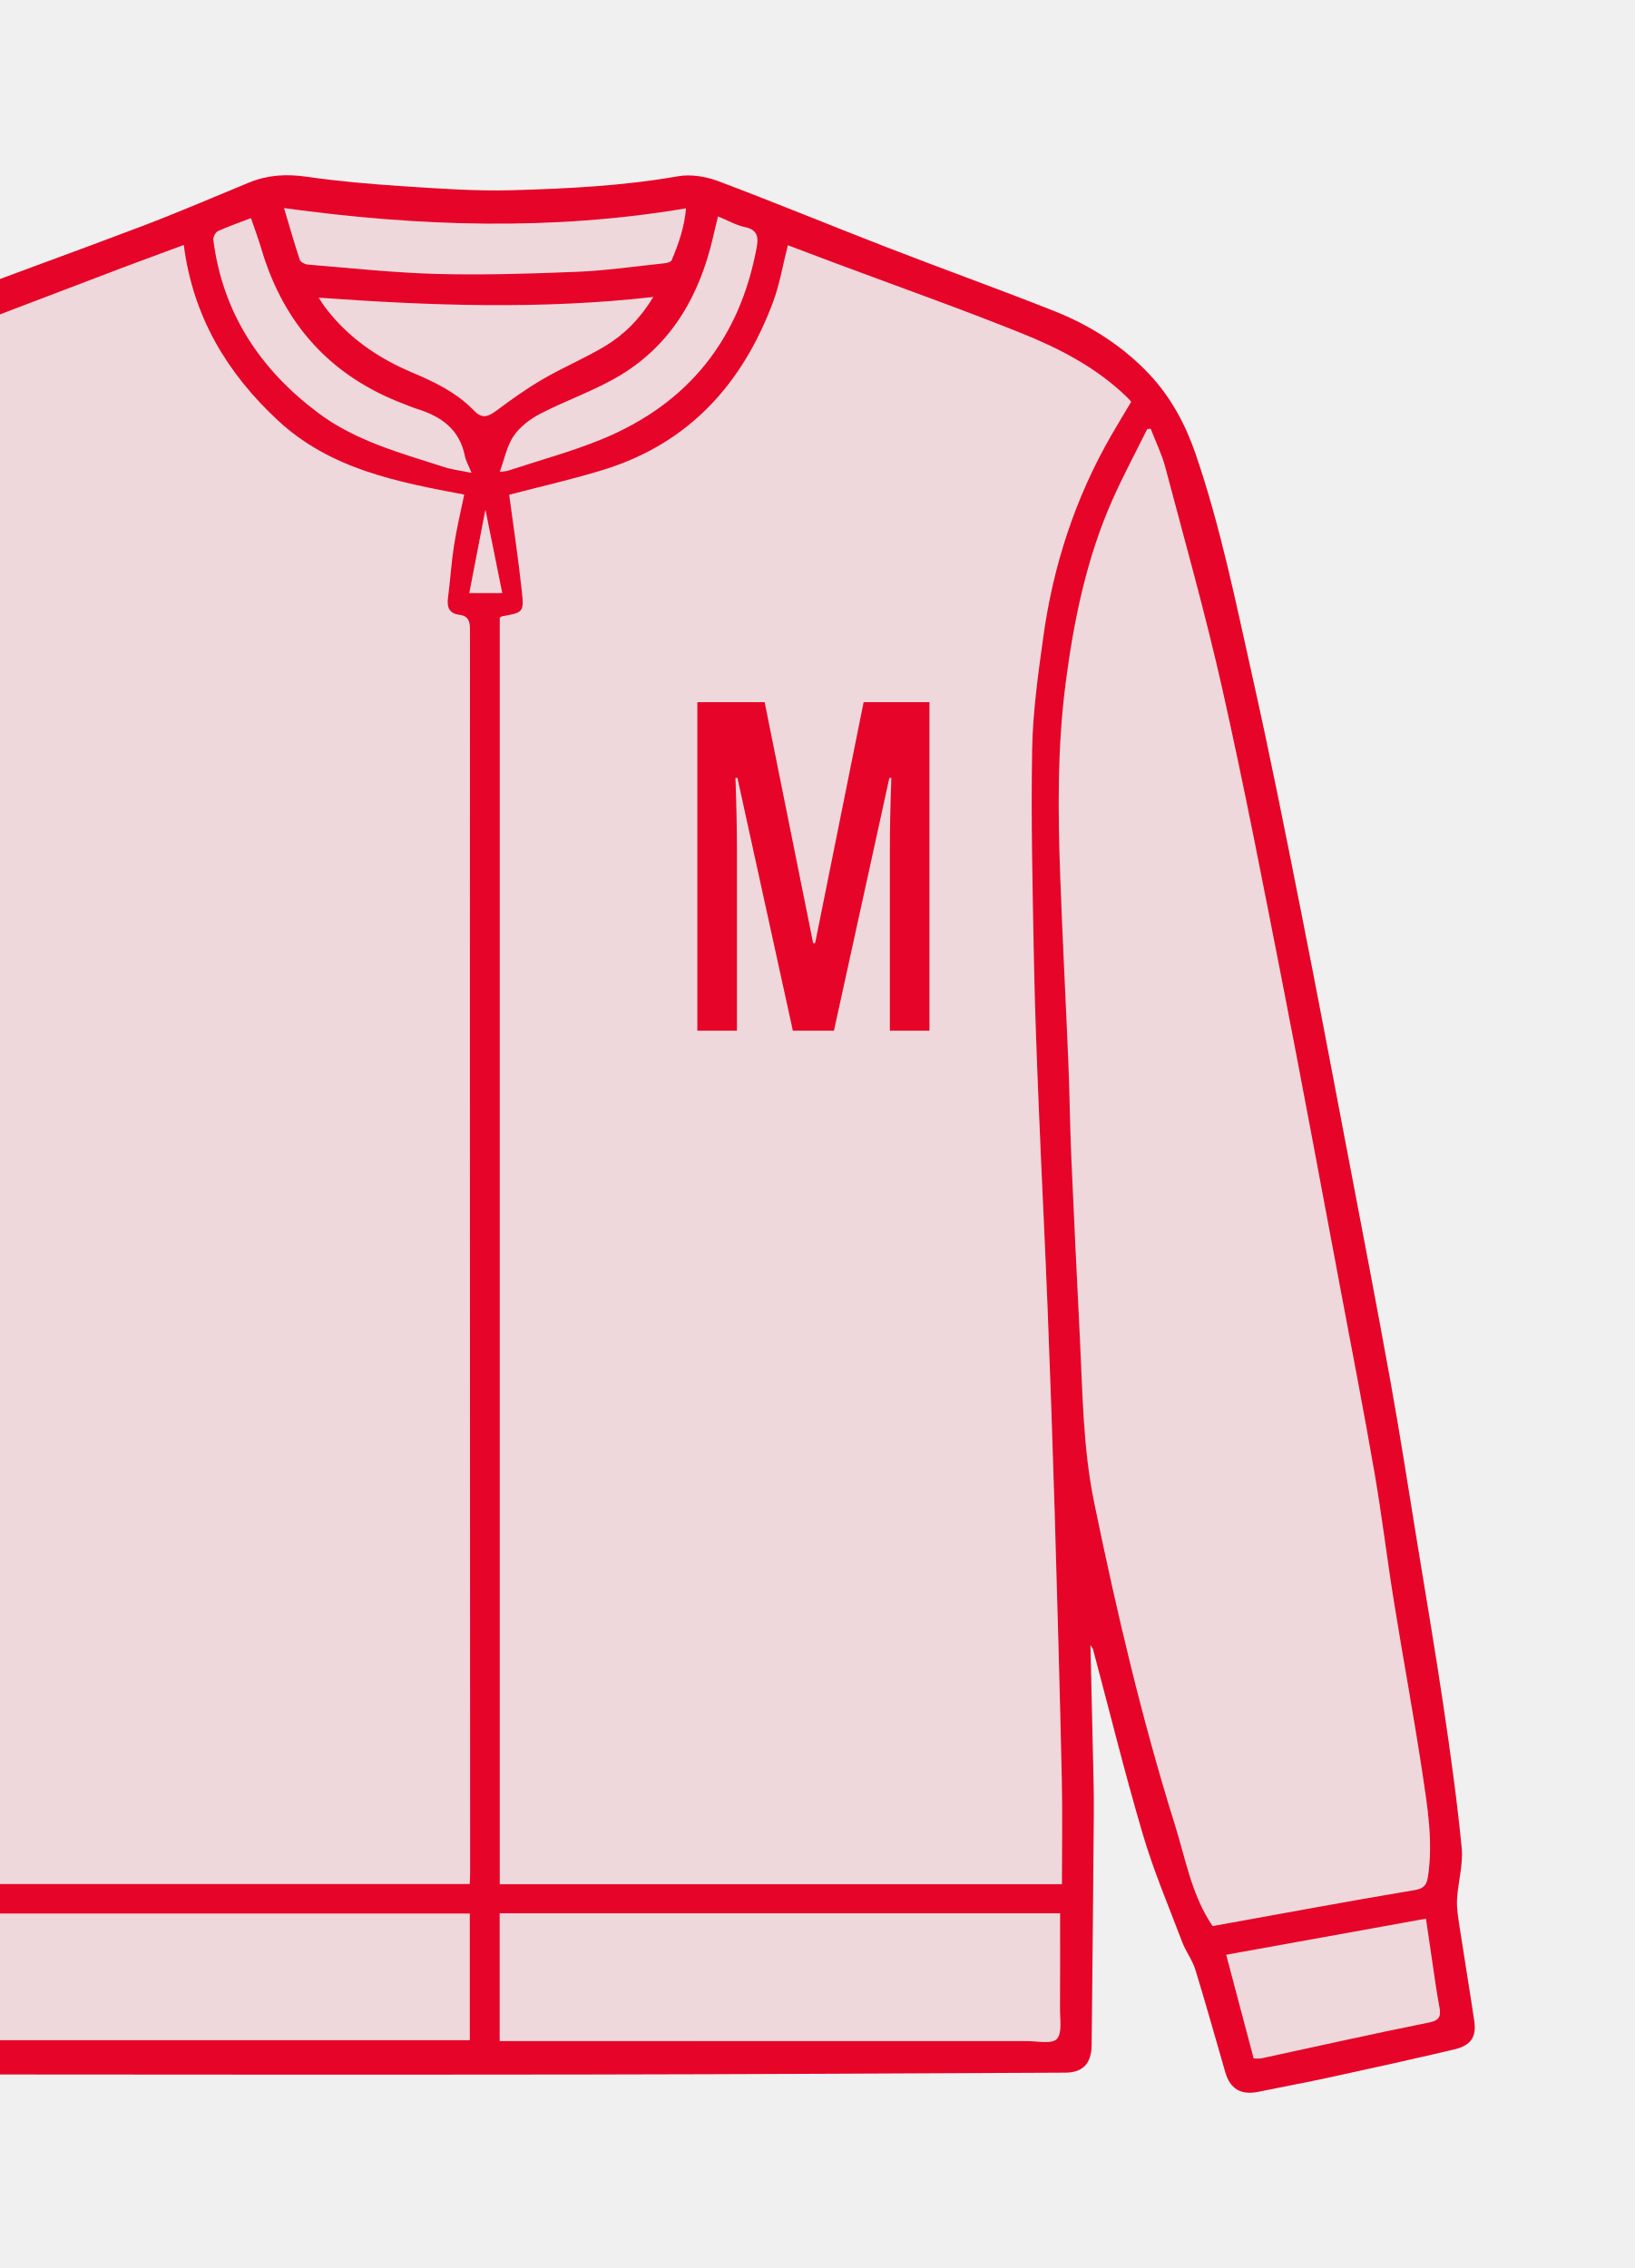
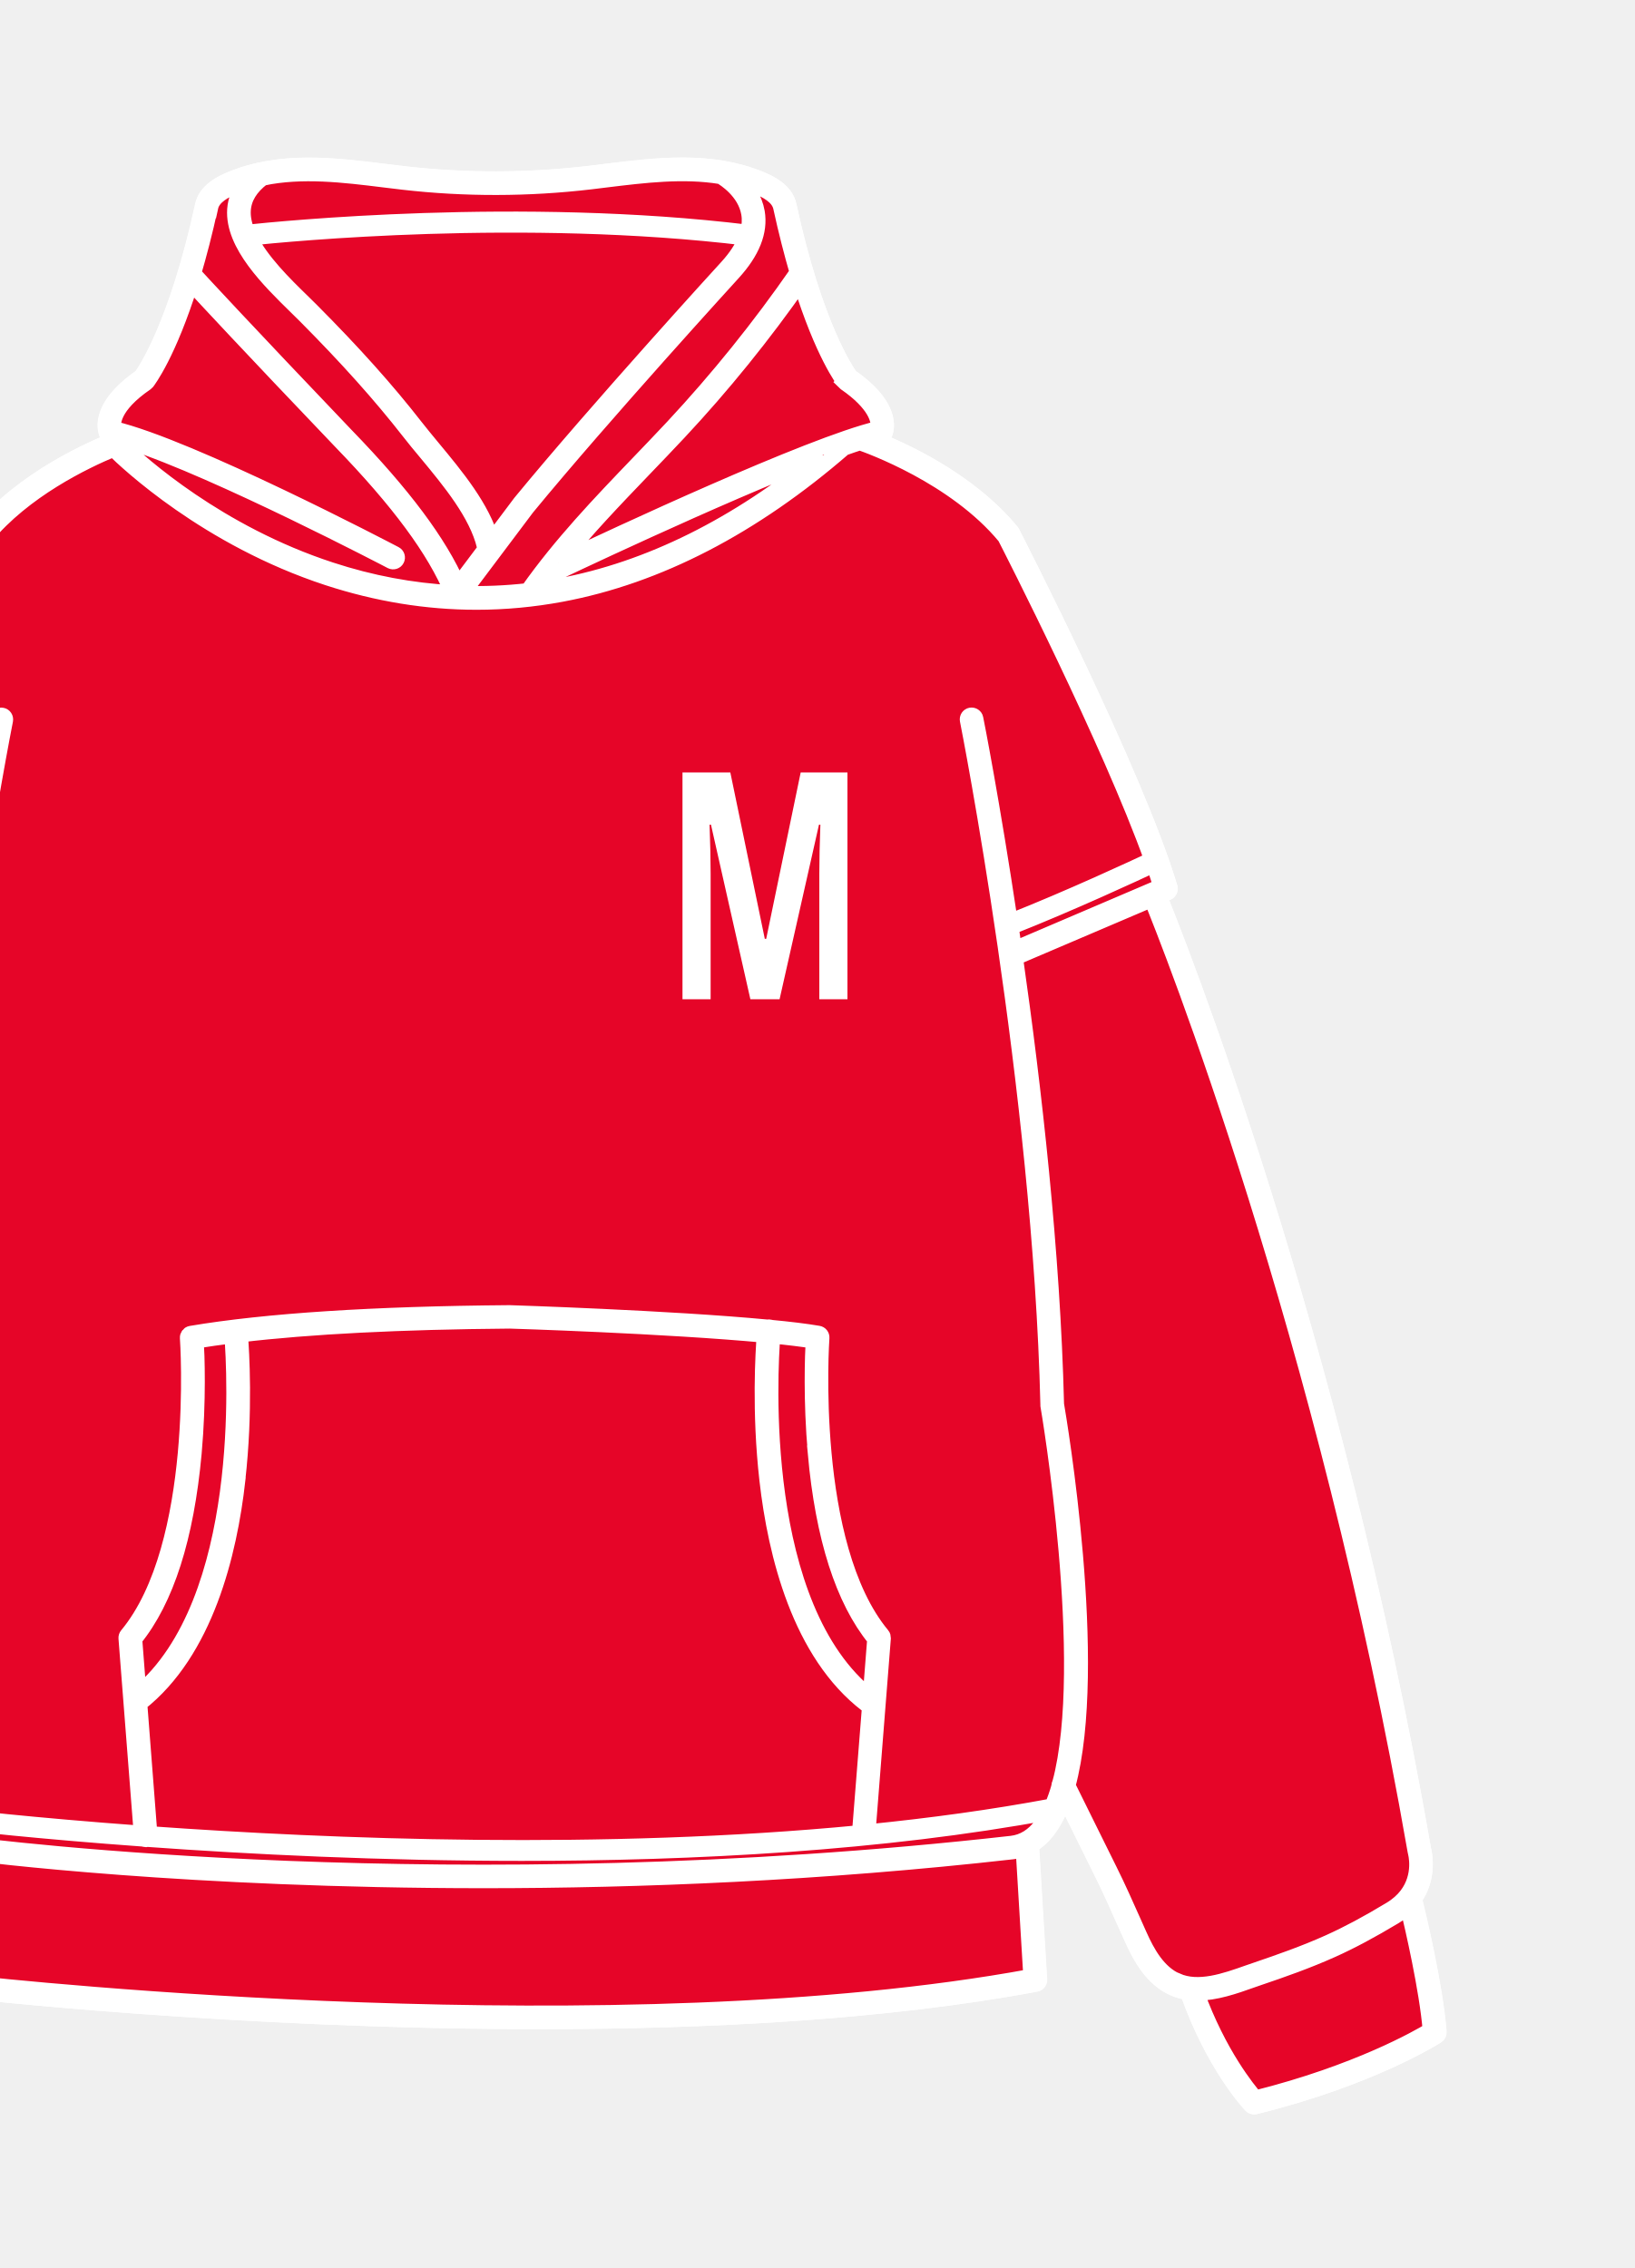
<svg xmlns="http://www.w3.org/2000/svg" width="317" height="440" viewBox="0 0 317 440" fill="none">
-   <path d="M211.522 319.137C211.68 325.952 211.838 332.576 211.979 339.191C212.062 343.23 212.204 347.277 212.179 351.316C212.071 366.453 211.904 381.59 211.755 396.726C211.722 400.297 210.084 402.087 206.634 402.103C175.405 402.246 144.184 402.421 112.954 402.463C70.378 402.522 27.802 402.471 -14.774 402.446C-16.47 402.446 -18.174 402.279 -19.861 402.087C-21.673 401.878 -23.311 399.979 -23.585 397.897C-23.635 397.529 -23.593 397.144 -23.602 396.776C-23.751 384.868 -24.017 372.959 -24.017 361.051C-24.017 348.983 -23.768 336.907 -23.577 324.84C-23.544 322.992 -23.244 321.152 -23.519 319.22C-24.441 322.858 -25.248 326.521 -26.312 330.117C-30.243 343.464 -34.158 356.811 -38.315 370.082C-39.279 373.16 -41.349 375.861 -42.596 378.872C-43.784 381.74 -44.607 384.759 -45.505 387.745C-46.91 392.453 -48.206 397.195 -49.603 401.903C-50.617 405.315 -52.554 406.527 -55.962 405.8C-68.555 403.099 -81.148 400.372 -93.725 397.604C-97.316 396.81 -98.338 395.104 -97.79 391.433C-96.734 384.416 -95.603 377.417 -94.756 370.375C-94.49 368.151 -94.88 365.792 -95.254 363.551C-96.401 356.761 -95.188 350.129 -94.124 343.481C-92.129 330.953 -90.117 318.434 -88.014 305.924C-85.728 292.326 -83.368 278.736 -80.965 265.163C-78.746 252.619 -76.502 240.084 -74.124 227.565C-71.506 213.741 -68.788 199.942 -66.003 186.152C-62.969 171.116 -60.002 156.071 -56.66 141.102C-52.994 124.703 -49.121 108.337 -44.981 92.055C-42.878 83.801 -39.079 76.241 -32.704 70.337C-27.093 65.135 -20.318 61.823 -13.294 59.13C0.33 53.912 14.07 49.003 27.71 43.818C34.635 41.184 41.434 38.24 48.292 35.422C51.883 33.942 55.507 33.724 59.389 34.276C65.557 35.154 71.774 35.715 77.992 36.116C85.099 36.576 92.24 37.103 99.355 36.902C110.103 36.601 120.851 36.066 131.507 34.201C133.993 33.766 136.91 34.235 139.312 35.138C150.276 39.261 161.099 43.743 172.022 47.975C182.869 52.181 193.817 56.112 204.631 60.402C211.539 63.145 217.815 67.175 222.91 72.569C227.041 76.943 229.934 82.254 231.929 88.091C236.792 102.282 239.734 116.959 243.001 131.544C246.343 146.438 249.31 161.415 252.286 176.393C255.42 192.165 258.396 207.971 261.405 223.768C264.223 238.545 267.074 253.313 269.742 268.124C271.579 278.31 273.158 288.546 274.821 298.765C276.558 309.428 278.378 320.082 279.966 330.769C281.338 339.977 282.626 349.201 283.532 358.467C283.856 361.736 282.817 365.115 282.634 368.46C282.535 370.216 282.851 372.006 283.117 373.762C284.039 379.875 285.07 385.98 285.976 392.102C286.425 395.171 285.319 396.835 282.086 397.596C274.081 399.486 266.051 401.25 258.013 402.998C253.383 404.002 248.728 404.863 244.09 405.816C240.748 406.502 238.62 405.281 237.681 402.037C235.753 395.397 233.907 388.731 231.871 382.125C231.289 380.243 230.017 378.596 229.311 376.739C226.676 369.79 223.758 362.916 221.663 355.799C218.172 343.957 215.221 331.957 212.037 320.023C211.963 319.755 211.755 319.53 211.522 319.137ZM90.053 95.96C77.019 93.485 64.169 91.068 53.944 81.601C43.945 72.335 37.411 61.297 35.649 47.531C30.47 49.463 25.325 51.32 20.221 53.293C8.268 57.901 -3.802 62.242 -15.555 67.343C-20.717 69.584 -25.214 73.381 -29.977 76.525C-31.316 77.403 -31.241 78.382 -30.459 79.895C-26.86 86.903 -22.97 93.828 -20.136 101.153C-14.209 116.482 -12.347 132.681 -12.064 148.997C-11.848 161.131 -12.247 173.282 -12.629 185.416C-13.161 202.343 -13.934 219.26 -14.624 236.178C-15.19 250.019 -15.83 263.867 -16.337 277.708C-16.752 289.165 -17.126 300.613 -17.326 312.078C-17.617 329.021 -17.733 345.964 -17.924 362.899C-17.933 363.76 -17.924 364.622 -17.924 365.508H91.109C91.142 364.789 91.192 364.195 91.192 363.61C91.192 334.733 91.175 305.857 91.167 276.98C91.151 225.374 91.134 173.775 91.167 122.169C91.167 120.488 90.851 119.493 89.031 119.259C87.235 119.033 86.654 117.887 86.886 116.089C87.335 112.686 87.535 109.24 88.058 105.853C88.582 102.491 89.388 99.171 90.045 95.943L90.053 95.96ZM205.986 365.533C205.986 358.609 206.111 351.81 205.961 345.019C205.579 327.859 205.105 310.707 204.59 293.555C204.191 280.3 203.733 267.053 203.21 253.799C202.703 240.861 202.029 227.924 201.506 214.987C201.107 205.178 200.724 195.368 200.541 185.559C200.292 172.161 199.968 158.764 200.209 145.376C200.342 138.1 201.364 130.808 202.37 123.574C204.29 109.708 208.563 96.596 215.57 84.436C216.825 82.254 218.139 80.104 219.427 77.938C219.07 77.554 218.829 77.269 218.563 77.01C212.677 71.307 205.521 67.602 198.081 64.617C186.119 59.816 173.958 55.518 161.881 50.994C158.738 49.814 155.605 48.627 152.828 47.582C151.856 51.403 151.249 55.108 149.969 58.562C144.042 74.476 133.635 86 117.135 91.118C110.951 93.033 104.617 94.446 98.773 95.985C99.588 102.065 100.535 108.32 101.217 114.617C101.674 118.815 101.508 118.832 97.368 119.576C97.235 119.602 97.127 119.727 96.944 119.844V365.542H205.994L205.986 365.533ZM235.221 373.662C248.412 371.287 261.438 368.853 274.505 366.662C276.566 366.319 276.824 365.24 277.04 363.727C277.971 357.12 276.907 350.597 275.935 344.125C274.247 332.927 272.169 321.796 270.374 310.615C269.044 302.369 268.063 294.073 266.641 285.845C264.597 274.028 262.311 262.253 260.091 250.462C256.342 230.558 252.668 210.638 248.778 190.76C245.054 171.768 241.388 152.76 237.149 133.877C233.899 119.367 229.843 105.042 226.044 90.666C225.362 88.099 224.165 85.674 223.209 83.182C222.985 83.198 222.76 83.215 222.544 83.232C220.267 87.84 217.823 92.364 215.745 97.064C210.766 108.329 208.313 120.254 206.726 132.422C205.088 144.949 205.205 157.502 205.662 170.071C206.102 182.188 206.751 194.306 207.249 206.424C207.499 212.487 207.549 218.558 207.815 224.621C208.322 236.287 208.895 247.945 209.477 259.611C210.009 270.273 210.067 280.944 212.245 291.498C216.584 312.58 221.48 333.504 227.914 354.043C229.992 360.683 231.156 367.699 235.229 373.678L235.221 373.662ZM-35.048 83.165C-36.112 85.958 -37.093 88.358 -37.941 90.809C-42.853 105.134 -45.92 119.936 -49.054 134.713C-53.019 153.354 -56.685 172.061 -60.409 190.76C-63.127 204.417 -65.729 218.098 -68.347 231.771C-71.007 245.67 -73.734 259.56 -76.227 273.493C-78.513 286.254 -80.525 299.066 -82.644 311.861C-84.24 321.503 -85.978 331.129 -87.341 340.805C-88.289 347.52 -88.97 354.294 -89.278 361.059C-89.511 366.236 -89.17 366.244 -84.174 367.022C-83.958 367.055 -83.734 367.097 -83.517 367.139C-71.73 369.313 -59.944 371.487 -48.148 373.62C-47.691 373.704 -46.91 373.436 -46.685 373.076C-45.771 371.63 -44.765 370.166 -44.25 368.56C-37.483 347.595 -31.366 326.437 -26.91 304.836C-25.588 298.422 -24.026 292.025 -23.278 285.535C-22.297 277.013 -21.898 268.417 -21.441 259.836C-20.867 249.065 -20.485 238.286 -20.019 227.506C-19.579 217.329 -19.105 207.151 -18.722 196.974C-18.282 184.923 -17.741 172.864 -17.584 160.805C-17.384 146.203 -18.116 131.661 -21.341 117.327C-24.034 105.377 -28.489 94.17 -35.04 83.157L-35.048 83.165ZM96.936 395.982C97.917 395.982 98.79 395.982 99.662 395.982C132.845 395.982 166.028 395.982 199.211 395.974C201.215 395.974 204.024 396.609 204.997 395.572C206.077 394.418 205.595 391.675 205.612 389.618C205.662 383.488 205.629 377.366 205.629 371.186H96.928V395.982H96.936ZM91.126 371.228H-17.185V395.798H91.126V371.228ZM237.856 379.231C239.684 386.131 241.43 392.72 243.184 399.344C243.757 399.344 244.206 399.419 244.622 399.335C255.47 397.002 266.292 394.56 277.165 392.378C279.393 391.934 279.526 391.023 279.185 389.225C278.694 386.666 278.345 384.082 277.963 381.506C277.514 378.512 277.082 375.51 276.6 372.232C263.624 374.573 250.906 376.873 237.864 379.231H237.856ZM126.719 57.617C104.908 60.084 83.528 59.315 61.825 57.751C62.373 58.579 62.697 59.139 63.096 59.657C67.494 65.444 73.229 69.417 79.862 72.227C84.251 74.083 88.54 76.115 91.94 79.653C93.453 81.225 94.567 80.957 96.346 79.628C99.23 77.462 102.198 75.363 105.307 73.548C109.205 71.282 113.394 69.517 117.268 67.209C121.042 64.959 124.134 61.865 126.719 57.625V57.617ZM-49.719 379.348C-50.9 379.098 -51.831 378.872 -52.762 378.704C-64.041 376.672 -75.338 374.682 -86.601 372.558C-88.122 372.274 -88.679 372.717 -88.871 374.03C-89.644 379.332 -90.383 384.642 -91.148 389.944C-91.331 391.24 -91.032 391.951 -89.535 392.244C-83.376 393.448 -77.242 394.819 -71.099 396.116C-65.837 397.228 -60.575 398.315 -55.214 399.436C-53.377 392.712 -51.581 386.139 -49.727 379.34L-49.719 379.348ZM55.1 40.364C56.13 43.827 57.078 47.147 58.159 50.416C58.308 50.86 59.173 51.286 59.738 51.328C68.084 51.997 76.421 52.925 84.775 53.143C93.844 53.377 102.929 53.101 111.998 52.725C117.684 52.49 123.344 51.654 129.013 51.06C129.462 51.01 130.144 50.801 130.285 50.483C131.657 47.247 132.787 43.927 133.062 40.423C107.069 44.797 81.375 43.969 55.092 40.373L55.1 40.364ZM91.466 91.728C90.876 90.282 90.361 89.42 90.178 88.501C89.156 83.29 85.573 80.773 80.901 79.335C80.054 79.076 79.239 78.708 78.408 78.398C64.21 73.038 55.067 62.969 50.727 48.393C50.121 46.344 49.373 44.345 48.683 42.321C46.538 43.141 44.368 43.894 42.282 44.839C41.808 45.056 41.318 45.993 41.384 46.528C43.197 60.761 50.486 71.683 61.741 80.121C69.031 85.582 77.693 87.873 86.147 90.608C87.734 91.118 89.43 91.31 91.458 91.728H91.466ZM139.279 41.987C138.947 43.375 138.639 44.588 138.365 45.817C135.788 57.107 130.443 66.665 120.394 72.762C115.481 75.739 109.928 77.621 104.799 80.272C102.846 81.283 100.876 82.772 99.654 84.562C98.316 86.527 97.85 89.086 96.944 91.536C97.526 91.453 98.125 91.453 98.657 91.277C104.766 89.261 111.009 87.581 116.936 85.13C133.502 78.264 143.46 65.812 146.769 48.05C147.118 46.168 147.051 44.596 144.566 44.078C142.804 43.71 141.158 42.756 139.279 41.987ZM94.16 98.87C93.229 103.687 92.148 109.29 91.034 115.061H97.426C96.246 109.207 95.124 103.645 94.16 98.87Z" fill="#E60528" />
-   <path d="M90.053 95.96C89.397 99.18 88.59 102.5 88.067 105.87C87.535 109.257 87.344 112.702 86.895 116.106C86.654 117.904 87.244 119.041 89.039 119.275C90.86 119.51 91.184 120.505 91.175 122.186C91.142 173.792 91.159 225.39 91.175 276.997C91.175 305.873 91.192 334.75 91.2 363.626C91.2 364.212 91.151 364.797 91.117 365.525H-17.908C-17.908 364.647 -17.916 363.777 -17.908 362.916C-17.717 345.973 -17.6 329.03 -17.309 312.095C-17.11 300.638 -16.736 289.181 -16.32 277.724C-15.813 263.876 -15.173 250.035 -14.608 236.195C-13.918 219.277 -13.153 202.359 -12.613 185.433C-12.23 173.299 -11.84 161.148 -12.048 149.013C-12.33 132.689 -14.192 116.499 -20.119 101.17C-22.953 93.844 -26.844 86.92 -30.443 79.912C-31.216 78.398 -31.291 77.42 -29.961 76.542C-25.198 73.397 -20.701 69.601 -15.539 67.359C-3.793 62.258 8.276 57.918 20.238 53.31C25.341 51.345 30.487 49.48 35.666 47.548C37.419 61.305 43.953 72.352 53.961 81.618C64.177 91.085 77.028 93.501 90.07 95.977L90.053 95.96Z" fill="#E60528" fill-opacity="0.1" />
-   <path d="M205.986 365.525H96.936V119.836C97.119 119.719 97.227 119.593 97.36 119.568C101.5 118.815 101.666 118.799 101.209 114.609C100.527 108.32 99.571 102.056 98.765 95.977C104.608 94.446 110.951 93.025 117.127 91.11C133.619 86 144.034 74.476 149.961 58.553C151.249 55.1 151.848 51.395 152.82 47.573C155.597 48.618 158.73 49.814 161.872 50.985C173.95 55.501 186.103 59.808 198.073 64.608C205.512 67.594 212.669 71.29 218.555 77.002C218.82 77.261 219.062 77.545 219.419 77.93C218.131 80.096 216.817 82.245 215.562 84.428C208.563 96.579 204.282 109.7 202.362 123.565C201.356 130.799 200.334 138.083 200.201 145.367C199.96 158.756 200.284 172.161 200.533 185.55C200.716 195.36 201.099 205.169 201.498 214.979C202.021 227.916 202.694 240.853 203.202 253.79C203.725 267.037 204.182 280.292 204.581 293.547C205.097 310.699 205.571 327.851 205.953 345.011C206.103 351.801 205.978 358.6 205.978 365.525H205.986Z" fill="#E60528" fill-opacity="0.1" />
-   <path d="M235.221 373.653C231.148 367.674 229.984 360.658 227.906 354.018C221.472 333.479 216.576 312.555 212.237 291.473C210.068 280.919 210.001 270.248 209.469 259.586C208.887 247.919 208.314 236.262 207.807 224.596C207.541 218.533 207.491 212.461 207.241 206.398C206.743 194.281 206.094 182.163 205.654 170.046C205.205 157.476 205.08 144.924 206.718 132.397C208.305 120.229 210.758 108.303 215.737 97.039C217.815 92.347 220.259 87.815 222.536 83.207C222.761 83.19 222.985 83.173 223.201 83.157C224.157 85.649 225.354 88.074 226.036 90.641C229.834 105.017 233.891 119.351 237.141 133.852C241.372 152.735 245.046 171.743 248.77 190.735C252.66 210.613 256.334 230.533 260.083 250.437C262.303 262.228 264.589 274.003 266.633 285.819C268.055 294.048 269.036 302.344 270.366 310.59C272.161 321.771 274.239 332.902 275.927 344.099C276.899 350.572 277.971 357.095 277.032 363.702C276.816 365.215 276.558 366.294 274.497 366.637C261.43 368.828 248.396 371.253 235.213 373.637L235.221 373.653Z" fill="#E60528" fill-opacity="0.1" />
-   <path d="M-35.048 83.165C-28.489 94.179 -24.034 105.385 -21.349 117.335C-18.123 131.661 -17.392 146.212 -17.592 160.813C-17.758 172.872 -18.29 184.931 -18.73 196.982C-19.104 207.159 -19.587 217.337 -20.027 227.514C-20.493 238.294 -20.875 249.074 -21.448 259.845C-21.906 268.417 -22.305 277.013 -23.285 285.543C-24.034 292.033 -25.596 298.43 -26.918 304.845C-31.373 326.446 -37.491 347.603 -44.258 368.569C-44.773 370.174 -45.779 371.638 -46.693 373.085C-46.918 373.444 -47.699 373.704 -48.156 373.628C-59.951 371.496 -71.738 369.321 -83.525 367.147C-83.741 367.105 -83.966 367.064 -84.182 367.03C-89.178 366.261 -89.519 366.244 -89.286 361.067C-88.978 354.302 -88.297 347.528 -87.349 340.813C-85.986 331.137 -84.249 321.512 -82.653 311.869C-80.533 299.074 -78.513 286.263 -76.235 273.501C-73.742 259.569 -71.015 245.678 -68.355 231.779C-65.737 218.106 -63.135 204.425 -60.417 190.769C-56.701 172.069 -53.027 153.37 -49.062 134.721C-45.92 119.953 -42.861 105.142 -37.949 90.817C-37.109 88.367 -36.12 85.967 -35.056 83.173L-35.048 83.165Z" fill="#E60528" fill-opacity="0.1" />
-   <path d="M96.936 395.974V371.178H205.637C205.637 377.358 205.67 383.48 205.62 389.609C205.604 391.667 206.086 394.41 205.005 395.564C204.033 396.609 201.223 395.965 199.22 395.965C166.037 395.982 132.854 395.974 99.671 395.974C98.798 395.974 97.925 395.974 96.945 395.974H96.936Z" fill="#E60528" fill-opacity="0.1" />
-   <path d="M91.126 371.22V395.79H-17.184V371.22H91.126Z" fill="#E60528" fill-opacity="0.1" />
-   <path d="M237.856 379.223C250.898 376.865 263.616 374.565 276.591 372.223C277.073 375.502 277.506 378.495 277.955 381.498C278.345 384.073 278.686 386.657 279.177 389.216C279.517 391.014 279.393 391.926 277.157 392.369C266.284 394.552 255.453 396.994 244.614 399.327C244.198 399.419 243.749 399.335 243.176 399.335C241.422 392.712 239.676 386.122 237.847 379.223H237.856Z" fill="#E60528" fill-opacity="0.1" />
-   <path d="M126.719 57.617C124.134 61.865 121.042 64.951 117.268 67.201C113.395 69.509 109.205 71.273 105.307 73.54C102.19 75.346 99.231 77.453 96.346 79.619C94.567 80.949 93.453 81.216 91.941 79.644C88.541 76.107 84.243 74.075 79.863 72.218C73.238 69.408 67.502 65.444 63.097 59.649C62.706 59.13 62.373 58.562 61.825 57.742C83.528 59.315 104.908 60.075 126.72 57.608L126.719 57.617Z" fill="#E60528" fill-opacity="0.1" />
-   <path d="M-49.719 379.348C-51.573 386.147 -53.368 392.72 -55.205 399.444C-60.567 398.323 -65.829 397.236 -71.09 396.124C-77.233 394.828 -83.368 393.456 -89.527 392.252C-91.032 391.959 -91.331 391.249 -91.14 389.952C-90.383 384.65 -89.635 379.34 -88.862 374.038C-88.671 372.725 -88.114 372.282 -86.593 372.566C-75.33 374.69 -64.033 376.672 -52.753 378.713C-51.814 378.88 -50.891 379.106 -49.711 379.357L-49.719 379.348Z" fill="#E60528" fill-opacity="0.1" />
-   <path d="M55.1 40.364C81.383 43.961 107.077 44.788 133.07 40.415C132.796 43.927 131.665 47.239 130.294 50.475C130.161 50.801 129.471 51.01 129.022 51.052C123.353 51.654 117.692 52.482 112.006 52.716C102.938 53.093 93.852 53.369 84.783 53.134C76.429 52.917 68.092 51.989 59.746 51.32C59.181 51.278 58.309 50.851 58.167 50.408C57.078 47.138 56.139 43.818 55.108 40.356L55.1 40.364Z" fill="#E60528" fill-opacity="0.1" />
-   <path d="M91.466 91.728C89.438 91.31 87.743 91.118 86.155 90.608C77.701 87.873 69.031 85.59 61.75 80.121C50.495 71.675 43.205 60.761 41.393 46.528C41.326 45.993 41.817 45.056 42.291 44.839C44.377 43.894 46.555 43.141 48.691 42.321C49.373 44.345 50.121 46.352 50.736 48.393C55.067 62.969 64.219 73.038 78.416 78.398C79.247 78.708 80.062 79.076 80.91 79.335C85.581 80.782 89.164 83.299 90.186 88.501C90.369 89.429 90.885 90.29 91.475 91.728L91.466 91.728Z" fill="#E60528" fill-opacity="0.1" />
-   <path d="M139.279 41.987C141.158 42.756 142.804 43.71 144.566 44.078C147.051 44.596 147.118 46.168 146.769 48.05C143.469 65.812 133.51 78.264 116.936 85.13C111.009 87.589 104.766 89.27 98.657 91.277C98.125 91.453 97.534 91.453 96.944 91.536C97.85 89.078 98.324 86.519 99.654 84.562C100.868 82.772 102.846 81.283 104.799 80.272C109.928 77.621 115.481 75.747 120.394 72.762C130.435 66.665 135.788 57.107 138.365 45.817C138.647 44.596 138.947 43.375 139.279 41.987Z" fill="#E60528" fill-opacity="0.1" />
-   <path d="M94.168 98.87C95.132 103.637 96.255 109.198 97.435 115.061H91.043C92.157 109.29 93.237 103.687 94.168 98.87Z" fill="#E60528" fill-opacity="0.1" />
-   <path d="M172.613 199.965V164.733C172.613 160.829 172.709 156.221 172.901 150.909H172.517L161.765 199.965H153.797L143.045 150.909H142.661C142.853 156.221 142.949 160.829 142.949 164.733V199.965H135.269V136.221H148.325L157.733 182.973H158.117L167.525 136.221H180.293V199.965H172.613Z" fill="#E60528" />
+   <path d="M274.355 368.359C274.949 370.791 278.434 385.187 279.124 394.221C279.14 394.511 279.012 394.785 278.771 394.946C278.642 395.026 266.084 403.11 243.49 408.681C243.425 408.681 243.361 408.698 243.313 408.698C243.104 408.698 242.895 408.617 242.735 408.456C242.446 408.15 235.46 400.743 230.434 386.491C229.502 386.363 228.571 386.105 227.688 385.719C223.577 383.899 221.296 379.793 219.61 376.025C219.225 375.155 218.823 374.285 218.438 373.416C217.009 370.195 215.531 366.862 213.925 363.625L206.506 348.617C206.297 349.261 206.056 349.873 205.816 350.469C205.832 350.501 205.864 350.549 205.864 350.598C205.912 350.855 205.751 351.113 205.51 351.194C204.884 352.611 204.178 353.867 203.375 354.93C202.395 356.25 201.287 357.248 200.066 357.973L201.64 384.076C201.672 384.479 201.383 384.833 200.998 384.897C171.594 390.388 137.116 392.16 104.757 392.16C45.404 392.16 -6.803 386.185 -7.622 386.089C-8.008 386.041 -8.297 385.735 -8.313 385.348C-9.533 365.863 -9.228 360.179 -8.65 358.424C-10.979 356.089 -12.809 352.659 -14.223 348.521L-21.69 363.625C-23.28 366.862 -24.773 370.195 -26.203 373.416C-26.588 374.285 -26.973 375.155 -27.359 376.025C-29.045 379.793 -31.341 383.899 -35.452 385.719C-36.336 386.105 -37.267 386.363 -38.199 386.491C-43.209 400.743 -50.194 408.15 -50.499 408.456C-50.66 408.617 -50.853 408.698 -51.062 408.698C-51.126 408.698 -51.19 408.698 -51.254 408.681C-73.849 403.11 -86.407 395.026 -86.536 394.946C-86.776 394.785 -86.921 394.511 -86.889 394.221C-86.214 385.171 -82.73 370.775 -82.119 368.359C-83.34 366.669 -83.87 364.93 -84.079 363.529C-84.448 361.113 -83.966 359.197 -83.886 358.875C-66.366 258.295 -35.918 181.919 -32.658 173.948L-34.28 173.143C-34.617 172.965 -34.794 172.579 -34.682 172.209C-28.033 149.986 -4.314 103.803 -4.089 103.336C-4.057 103.288 -4.025 103.239 -3.993 103.191C4.454 92.901 17.767 87.04 22.954 85.043C22.392 84.882 21.846 84.753 21.348 84.64C21.123 84.592 20.93 84.447 20.818 84.238C20.721 84.045 18.377 79.343 27.418 73.078C28.125 72.128 34.307 63.175 39.366 39.874C39.976 37.056 42.85 35.575 44.954 34.721C54.477 30.792 64.755 32.064 74.695 33.288C75.932 33.449 77.184 33.594 78.405 33.739C90.256 35.091 102.365 35.075 114.409 33.658C115.404 33.545 116.4 33.417 117.396 33.288C127.416 32.048 137.79 30.776 147.41 34.705C149.513 35.558 152.388 37.024 152.998 39.858C158.073 63.223 164.239 72.112 164.946 73.062C173.987 79.326 171.658 84.028 171.546 84.222C171.434 84.431 171.241 84.576 171.016 84.624C170.502 84.737 169.924 84.882 169.33 85.043C174.549 87.056 187.798 92.901 196.228 103.175C196.261 103.223 196.293 103.272 196.325 103.32C196.566 103.787 220.285 149.954 226.917 172.193C227.029 172.579 226.837 172.998 226.467 173.143L224.845 173.835C227.896 181.307 258.521 257.893 276.105 358.859C276.25 359.422 277.342 364.14 274.339 368.343L274.355 368.359Z" fill="#E60528" stroke="white" stroke-width="3" />
+   <path d="M274.355 368.36C277.358 364.157 276.266 359.423 276.122 358.875C258.537 257.909 227.913 181.307 224.862 173.852L226.484 173.159C226.853 172.998 227.046 172.596 226.934 172.209C220.285 149.987 196.566 103.803 196.341 103.336C196.309 103.288 196.277 103.24 196.245 103.192C187.814 92.934 174.566 87.072 169.347 85.06C169.957 84.882 170.519 84.754 171.033 84.641C171.258 84.593 171.45 84.448 171.563 84.238C171.675 84.045 174.004 79.343 164.962 73.079C164.256 72.129 158.089 63.24 153.015 39.874C152.404 37.056 149.53 35.575 147.426 34.721C137.807 30.792 127.433 32.065 117.412 33.304C116.417 33.433 115.421 33.546 114.425 33.675C102.381 35.092 90.257 35.124 78.421 33.755C77.201 33.61 75.948 33.465 74.712 33.304C64.771 32.081 54.478 30.808 44.891 34.721C42.787 35.575 39.912 37.04 39.302 39.874C34.243 63.176 28.061 72.129 27.354 73.079C18.313 79.343 20.658 84.045 20.754 84.238C20.866 84.448 21.059 84.593 21.284 84.641C21.798 84.754 22.328 84.882 22.89 85.043C17.703 87.04 4.406 92.902 -4.057 103.192C-4.089 103.24 -4.121 103.288 -4.153 103.336C-4.394 103.803 -28.097 149.971 -34.745 172.209C-34.858 172.579 -34.681 172.982 -34.344 173.143L-32.722 173.948C-35.966 181.919 -66.429 258.296 -83.95 358.875C-84.046 359.213 -84.512 361.114 -84.142 363.529C-83.933 364.93 -83.388 366.669 -82.183 368.36C-82.777 370.792 -86.262 385.188 -86.953 394.221C-86.969 394.511 -86.84 394.785 -86.599 394.946C-86.471 395.027 -73.913 403.11 -51.318 408.682C-51.254 408.682 -51.19 408.698 -51.125 408.698C-50.916 408.698 -50.708 408.618 -50.563 408.457C-50.274 408.151 -43.288 400.743 -38.262 386.492C-37.315 386.363 -36.399 386.106 -35.516 385.719C-31.405 383.899 -29.125 379.793 -27.422 376.025C-27.037 375.155 -26.652 374.286 -26.266 373.416C-24.837 370.196 -23.343 366.862 -21.754 363.626L-14.286 348.521C-12.873 352.66 -11.058 356.073 -8.714 358.424C-9.292 360.18 -9.597 365.864 -8.377 385.349C-8.361 385.735 -8.055 386.041 -7.686 386.089C-6.883 386.186 45.34 392.16 104.694 392.16C137.052 392.16 171.531 390.389 200.934 384.898C201.32 384.833 201.609 384.463 201.577 384.077L200.003 357.974C201.223 357.249 202.331 356.251 203.311 354.93C204.114 353.851 204.821 352.595 205.447 351.194C205.688 351.114 205.848 350.872 205.8 350.598C205.8 350.55 205.768 350.518 205.752 350.47C205.993 349.874 206.218 349.262 206.442 348.618L213.862 363.626C215.468 366.862 216.945 370.196 218.374 373.416C218.76 374.286 219.145 375.155 219.546 376.025C221.233 379.793 223.529 383.899 227.624 385.719C228.507 386.106 229.439 386.363 230.37 386.492C235.397 400.743 242.366 408.151 242.671 408.457C242.832 408.618 243.024 408.698 243.249 408.698C243.314 408.698 243.378 408.698 243.426 408.682C266.021 403.11 278.595 395.027 278.707 394.946C278.948 394.785 279.093 394.511 279.061 394.221C278.386 385.172 274.901 370.775 274.291 368.36H274.355ZM225.215 171.968L196.727 184.141C196.518 182.676 196.309 181.243 196.101 179.842C207.615 175.301 220.574 169.278 223.818 167.749C224.332 169.23 224.798 170.647 225.215 171.968ZM163.806 74.142C163.806 74.142 163.919 74.254 163.983 74.303C169.844 78.329 170.695 81.694 170.294 83.175C157.062 86.299 118.986 104.109 108.58 109.037C113.654 102.741 119.179 96.976 124.944 90.969C127.16 88.667 129.456 86.267 131.689 83.884C140.2 74.786 148.117 64.979 155.279 54.738C159.599 68.667 163.597 73.852 163.822 74.126L163.806 74.142ZM159.39 88.457C142.962 101.968 125.907 110.438 108.644 113.675C107.279 113.932 105.914 114.142 104.533 114.335C105.159 113.465 105.786 112.628 106.428 111.791C106.508 111.791 106.589 111.758 106.653 111.726C107.054 111.533 139.365 96.09 159.39 88.457ZM146.832 36.187C148.615 36.911 151.023 38.119 151.473 40.213C152.517 45.011 153.609 49.198 154.669 52.853C147.362 63.401 139.236 73.481 130.516 82.837C128.284 85.221 125.988 87.62 123.788 89.907C116.417 97.588 108.789 105.543 102.397 114.625C98.174 115.108 93.934 115.285 89.695 115.156L102.221 98.49C117.187 80.293 141.934 53.224 142.175 52.95C145.917 48.86 147.49 44.899 146.848 41.147C146.382 38.474 144.889 36.445 143.46 35.044C144.6 35.366 145.74 35.736 146.848 36.203L146.832 36.187ZM95.364 104.931C93.597 98.538 88.474 92.354 83.93 86.879C82.741 85.446 81.617 84.077 80.605 82.789C75.065 75.671 68.626 68.474 60.339 60.148C59.793 59.601 59.183 59.005 58.541 58.377C55.184 55.108 50.623 50.631 48.423 46.139C55.746 45.366 101.53 40.905 144.728 46.139C144.038 47.99 142.785 49.907 140.987 51.871C140.73 52.145 115.967 79.246 100.952 97.507L95.364 104.947V104.931ZM50.977 34.512C58.621 32.918 66.666 33.9 74.503 34.867C75.756 35.028 76.992 35.172 78.229 35.317C90.192 36.686 102.429 36.67 114.602 35.237C115.598 35.124 116.593 34.995 117.605 34.867C124.992 33.965 132.572 33.031 139.814 34.222C140.489 34.609 144.552 37.121 145.274 41.404C145.483 42.596 145.403 43.82 145.066 45.092C100.968 39.714 54.124 44.432 47.974 45.092C47.38 43.627 47.059 42.161 47.155 40.744C47.315 38.377 48.568 36.332 50.977 34.496V34.512ZM40.828 40.197C41.277 38.103 43.702 36.895 45.469 36.171C46.239 35.865 47.01 35.591 47.781 35.35C46.448 36.944 45.694 38.731 45.565 40.647C45.115 47.443 52.229 54.399 57.416 59.488C58.059 60.116 58.653 60.696 59.199 61.243C67.437 69.536 73.829 76.686 79.337 83.739C80.365 85.06 81.489 86.428 82.693 87.862C87.286 93.401 92.489 99.697 93.982 105.945C94.031 106.122 94.127 106.251 94.239 106.364L88.844 113.546C85.198 105.237 78.261 95.945 67.116 84.448C47.412 63.804 39.125 54.818 37.52 53.063C38.611 49.359 39.736 45.092 40.795 40.181L40.828 40.197ZM22.039 83.175C21.83 82.193 21.734 78.828 28.334 74.303C28.398 74.254 28.462 74.206 28.511 74.142C28.719 73.868 32.702 68.699 37.022 54.834C39.655 57.7 48.134 66.847 66.008 85.559C77.394 97.314 84.315 106.702 87.768 115.027C79.883 114.609 71.982 113.127 64.161 110.567C42.257 103.417 27.274 89.923 23.661 86.444C24.592 86.09 25.218 85.865 25.427 85.8C42.112 91.195 75.531 108.683 75.9 108.876C76.286 109.069 76.767 108.924 76.96 108.538C77.169 108.151 77.008 107.668 76.623 107.475C75.001 106.622 36.941 86.702 22.039 83.192V83.175ZM-33.043 172C-32.706 170.873 -32.304 169.697 -31.887 168.473C-29.189 170.357 -19.907 176.412 -7.413 180.406C-7.606 181.726 -7.798 183.063 -7.991 184.415C-7.991 184.415 -7.991 184.415 -8.007 184.415L-33.027 172.016L-33.043 172ZM-51.366 407.023C-71.183 402.08 -83.05 395.236 -85.314 393.851C-84.64 385.848 -81.894 373.932 -80.898 369.825C-80.208 370.518 -79.357 371.178 -78.345 371.79C-73.8 374.527 -69.962 376.573 -66.237 378.247C-61.419 380.421 -56.457 382.144 -52.185 383.593C-51.639 383.771 -51.077 383.98 -50.515 384.173C-47.351 385.3 -43.642 386.605 -40.077 386.605C-40.029 386.605 -39.996 386.605 -39.948 386.605C-44.236 398.473 -49.985 405.461 -51.366 407.023ZM-23.135 362.933C-24.741 366.202 -26.234 369.536 -27.679 372.772C-28.065 373.642 -28.45 374.495 -28.836 375.365C-30.409 378.859 -32.497 382.659 -36.11 384.254C-40.302 386.106 -45.44 384.286 -49.985 382.692C-50.563 382.498 -51.125 382.289 -51.671 382.112C-55.911 380.663 -60.841 378.956 -65.594 376.814C-69.256 375.172 -73.046 373.143 -77.542 370.437C-78.939 369.6 -79.951 368.65 -80.722 367.668C-83.66 363.835 -82.472 359.503 -82.392 359.278C-82.392 359.246 -82.392 359.213 -82.376 359.181C-64.952 259.117 -34.713 183.063 -31.293 174.641L-8.73 185.832C-8.617 185.881 -8.505 185.913 -8.377 185.913C-8.328 185.913 -8.264 185.913 -8.216 185.897C-11.813 211.017 -15.443 242.869 -16.165 272.466C-16.518 275.285 -22.139 321.484 -14.929 346.347L-23.135 362.933ZM-6.803 384.608C-7.991 365.429 -7.558 360.518 -7.285 359.262C-3.029 359.825 36.733 364.817 93.838 364.817C124.061 364.817 159.165 363.416 196.406 359.213C197.144 359.133 197.835 358.956 198.509 358.714L200.003 383.481C120.062 398.183 3.057 385.703 -6.803 384.608ZM202.074 353.996C200.436 356.186 198.525 357.378 196.213 357.651C88.025 369.874 -1.905 358.392 -7.204 357.684C-8.473 356.508 -9.581 354.994 -10.561 353.207C-6.369 353.706 7.779 355.3 27.884 356.75C27.997 356.814 28.109 356.846 28.238 356.846H28.302C28.302 356.846 28.446 356.814 28.511 356.798C48.327 358.231 73.812 359.519 101.209 359.519C134.772 359.519 171.193 357.571 203.568 351.565C203.118 352.466 202.62 353.271 202.074 353.996ZM38.017 260.115C40.217 259.761 42.546 259.423 45.019 259.117C45.533 265.671 48.215 310.647 26.905 328.553L26.086 317.974C32.252 310.389 36.122 298.264 37.616 281.935C38.547 271.565 38.178 262.66 38.033 260.115H38.017ZM46.079 287.136C47.605 273.755 46.834 261.983 46.593 258.924C60.146 257.314 77.667 256.428 98.832 256.251C99.201 256.251 129.215 257.201 148.293 258.988C148.036 262.161 147.298 273.851 148.807 287.136C150.445 301.516 155.134 320.759 168.19 330.743C168.335 330.856 168.495 330.904 168.672 330.904C168.672 330.904 168.704 330.904 168.72 330.904L166.777 355.413C166.777 355.413 166.777 355.526 166.777 355.59C117.107 360.389 64.225 358.312 29.024 355.784L27.065 330.486C39.864 320.437 44.489 301.42 46.095 287.152L46.079 287.136ZM158.186 281.935C159.663 298.28 163.549 310.405 169.716 317.974L168.833 329.23C146.655 311.838 149.337 265.913 149.867 259.149C152.886 259.439 155.6 259.777 157.784 260.115C157.64 262.66 157.27 271.549 158.202 281.935H158.186ZM205.623 345.945C205.495 346.106 205.431 346.315 205.463 346.524C205.061 347.925 204.612 349.23 204.098 350.405C192.584 352.563 180.572 354.205 168.335 355.429L171.306 317.796C171.306 317.587 171.258 317.378 171.129 317.233C156.612 299.761 159.358 259.922 159.39 259.536C159.422 259.117 159.133 258.763 158.732 258.698C156.275 258.28 153.095 257.893 149.498 257.555C149.418 257.507 149.321 257.475 149.225 257.475C149.128 257.475 149.032 257.475 148.936 257.507C129.81 255.687 99.25 254.721 98.848 254.705C72.367 254.914 51.571 256.267 37.054 258.715C36.652 258.779 36.363 259.149 36.395 259.552C36.428 259.954 39.174 299.777 24.656 317.249C24.528 317.41 24.464 317.603 24.48 317.813L27.435 355.687C6.317 354.141 -8.12 352.466 -11.123 352.096C-11.958 350.373 -12.68 348.424 -13.307 346.299C-13.307 346.251 -13.339 346.202 -13.355 346.154C-20.581 321.42 -14.656 273.239 -14.591 272.644C-14.591 272.611 -14.591 272.595 -14.591 272.563C-13.114 211.339 0.889 140.438 1.034 139.729C1.114 139.295 0.841 138.876 0.408 138.795C-0.01 138.699 -0.444 138.989 -0.524 139.423C-0.588 139.762 -3.784 155.929 -7.285 179.375C-19.987 175.285 -29.285 169.069 -31.549 167.475C-23.488 144.576 -3.816 106.122 -2.804 104.158C4.647 95.124 16.274 89.504 22.023 87.121C24.608 89.681 40.217 104.448 63.583 112.097C73.154 115.221 82.805 116.799 92.441 116.799C97.933 116.799 103.409 116.283 108.869 115.269C127.594 111.774 146.045 102.225 163.71 86.895C164.802 86.509 165.83 86.155 166.793 85.849C168.463 86.428 185.245 92.386 194.96 104.158C195.956 106.106 215.243 143.803 223.449 166.766C220.398 168.199 207.47 174.222 195.924 178.779C192.455 155.639 189.324 139.745 189.243 139.407C189.163 138.972 188.73 138.699 188.312 138.779C187.878 138.86 187.605 139.278 187.686 139.713C187.83 140.422 201.85 211.323 203.311 272.547C203.311 272.595 203.311 272.628 203.311 272.676C203.407 273.239 211.838 322.66 205.607 345.945H205.623ZM228.266 384.286C224.653 382.692 222.549 378.891 220.992 375.397C220.606 374.527 220.221 373.658 219.836 372.804C218.39 369.568 216.913 366.218 215.291 362.965L207.117 346.444C213.46 323.062 205.415 275.429 204.901 272.466C204.178 242.821 200.533 210.921 196.936 185.784L223.385 174.496C226.452 182.016 256.996 258.425 274.548 359.197C274.548 359.23 274.548 359.262 274.564 359.278C274.628 359.503 275.817 363.851 272.878 367.684C272.123 368.666 271.095 369.616 269.698 370.453C265.218 373.159 261.412 375.188 257.766 376.83C253.013 378.972 248.083 380.679 243.843 382.128C243.297 382.305 242.735 382.515 242.157 382.708C237.629 384.318 232.474 386.122 228.282 384.27L228.266 384.286ZM243.522 407.056C242.157 405.494 236.408 398.505 232.104 386.637C232.153 386.637 232.185 386.637 232.233 386.637C235.798 386.637 239.508 385.333 242.671 384.205C243.233 384.012 243.795 383.803 244.341 383.626C248.629 382.176 253.591 380.437 258.393 378.279C262.118 376.605 265.957 374.544 270.501 371.822C271.513 371.21 272.348 370.55 273.054 369.858C274.034 373.964 276.796 385.864 277.471 393.883C275.206 395.252 263.339 402.096 243.522 407.056Z" stroke="white" stroke-width="3" />
+   <path d="M158.929 193.862V169.543C158.929 166.848 158.997 163.667 159.134 160H158.861L151.219 193.862H145.556L137.914 160H137.641C137.778 163.667 137.846 166.848 137.846 169.543V193.862H132.387V149.862H141.667L148.353 182.133H148.626L155.313 149.862H164.387V193.862H158.929Z" fill="white" />
</svg>
